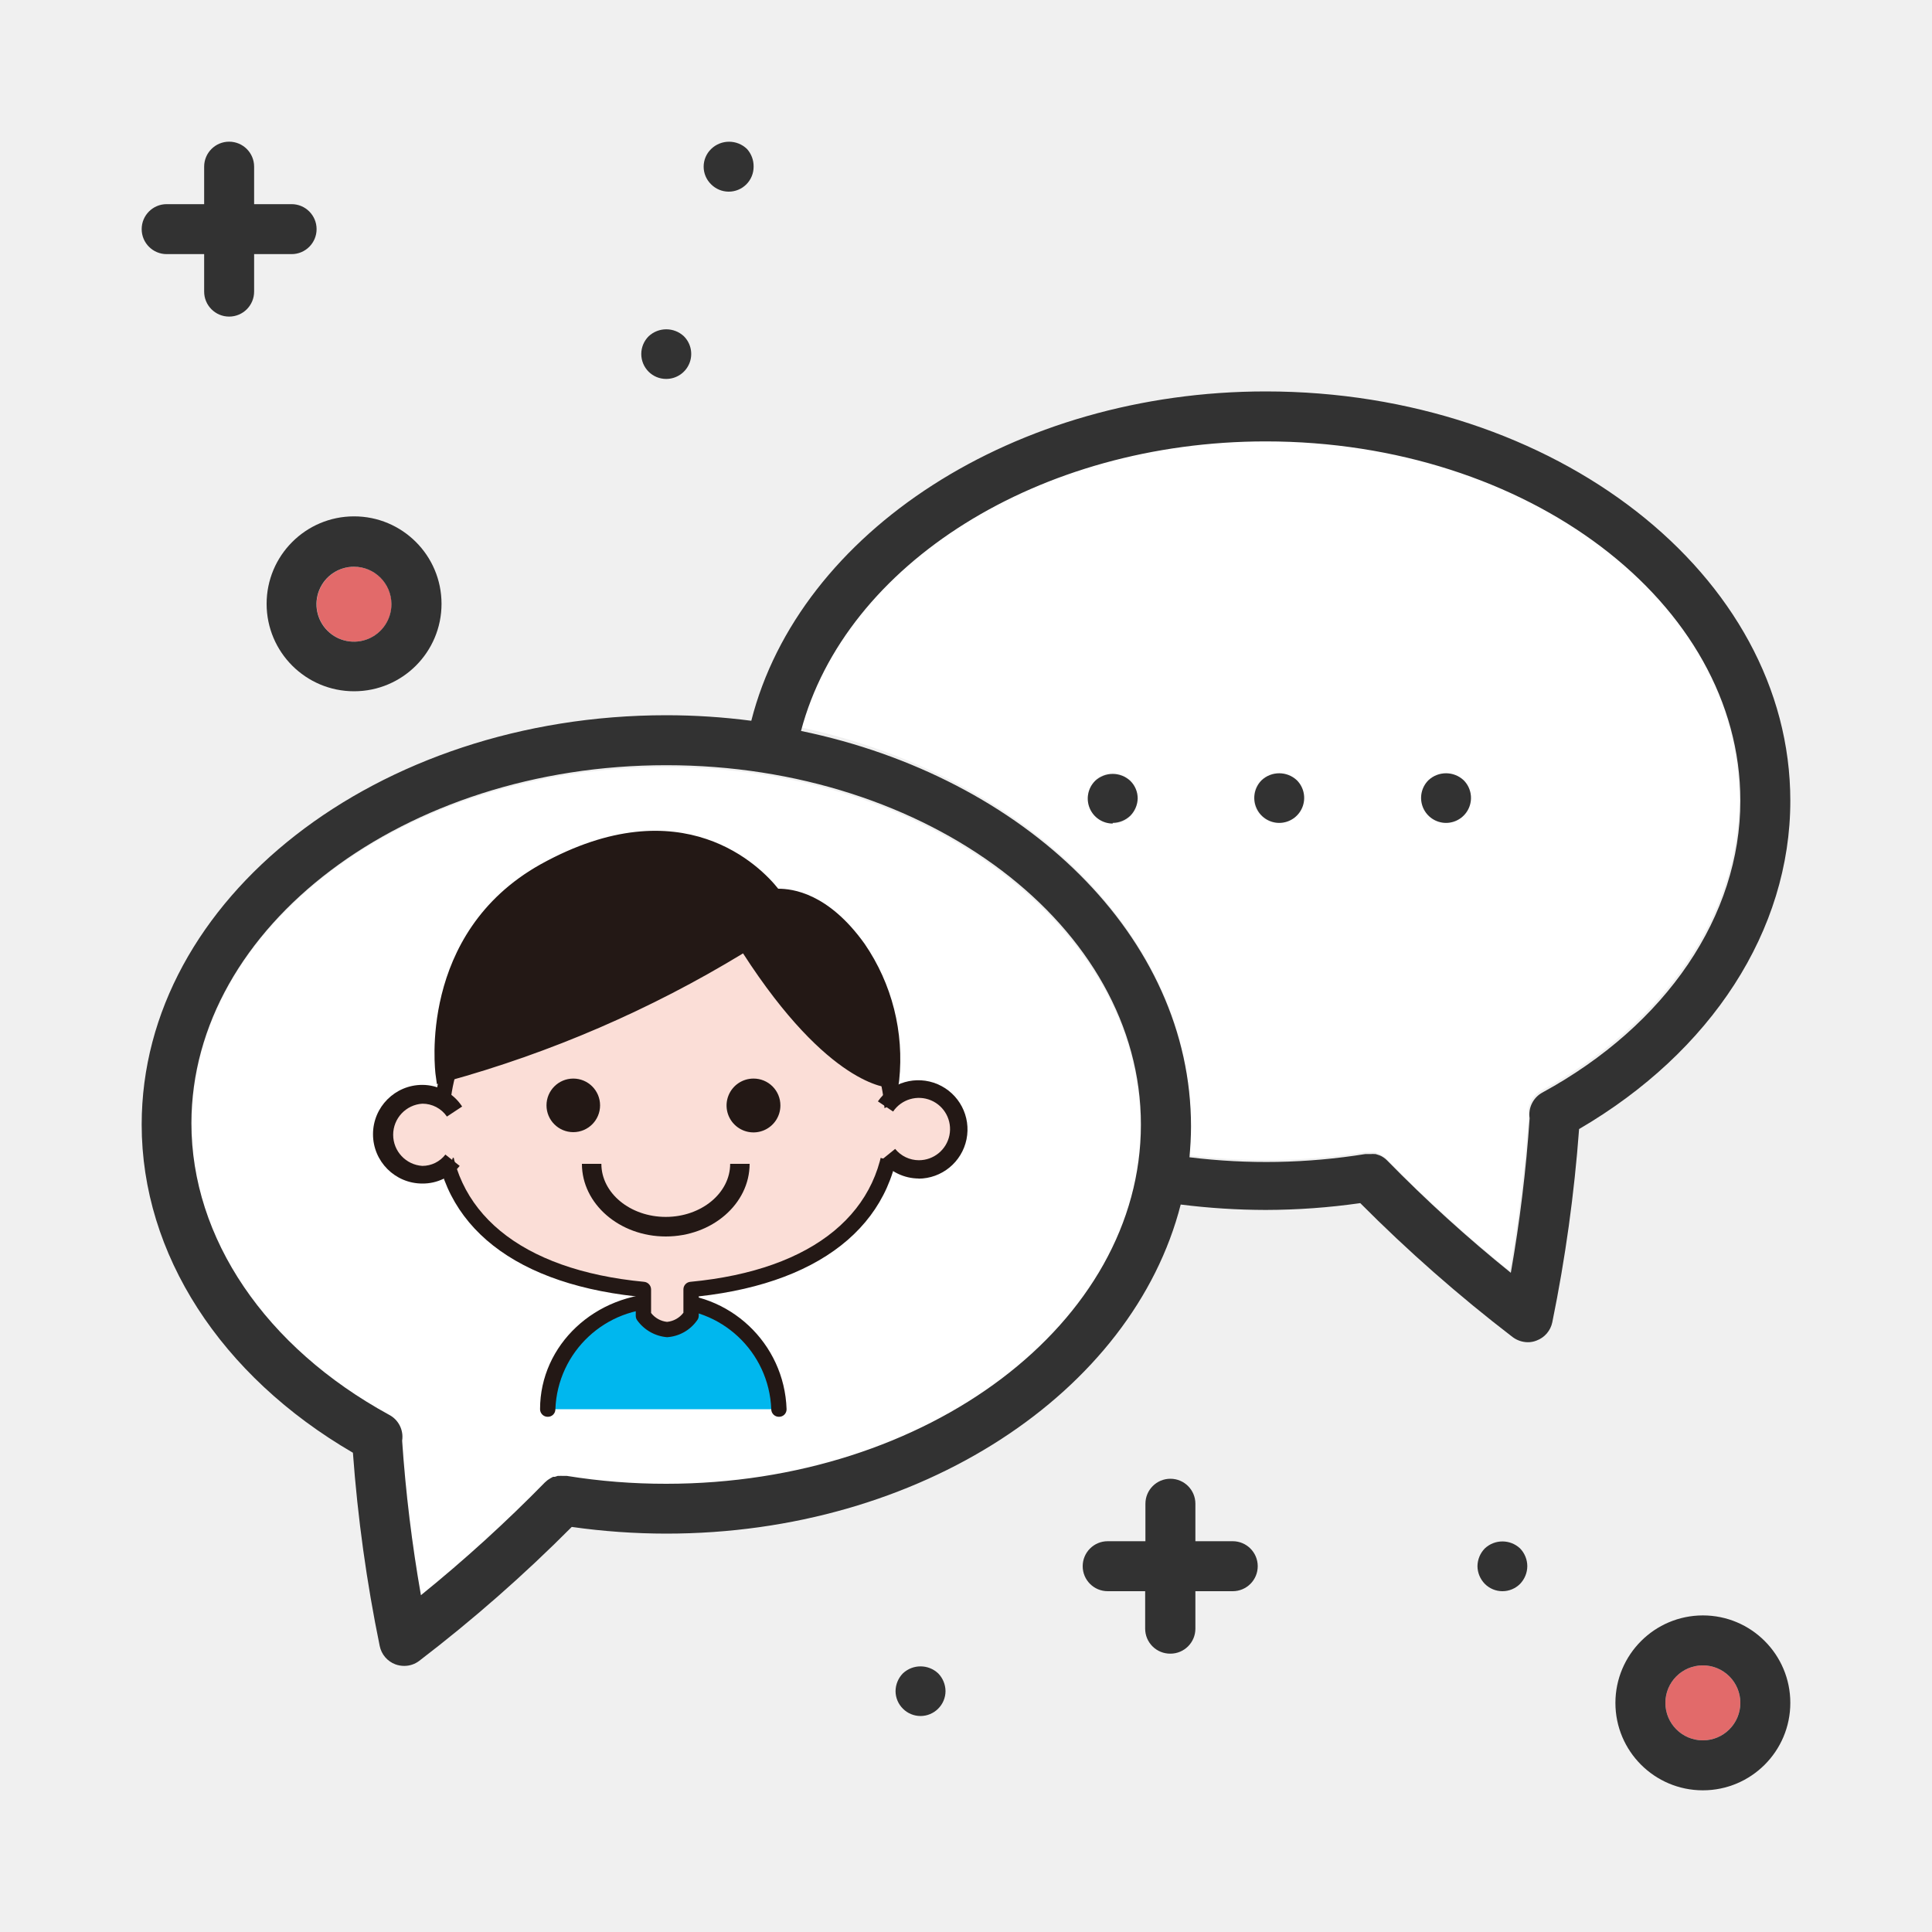
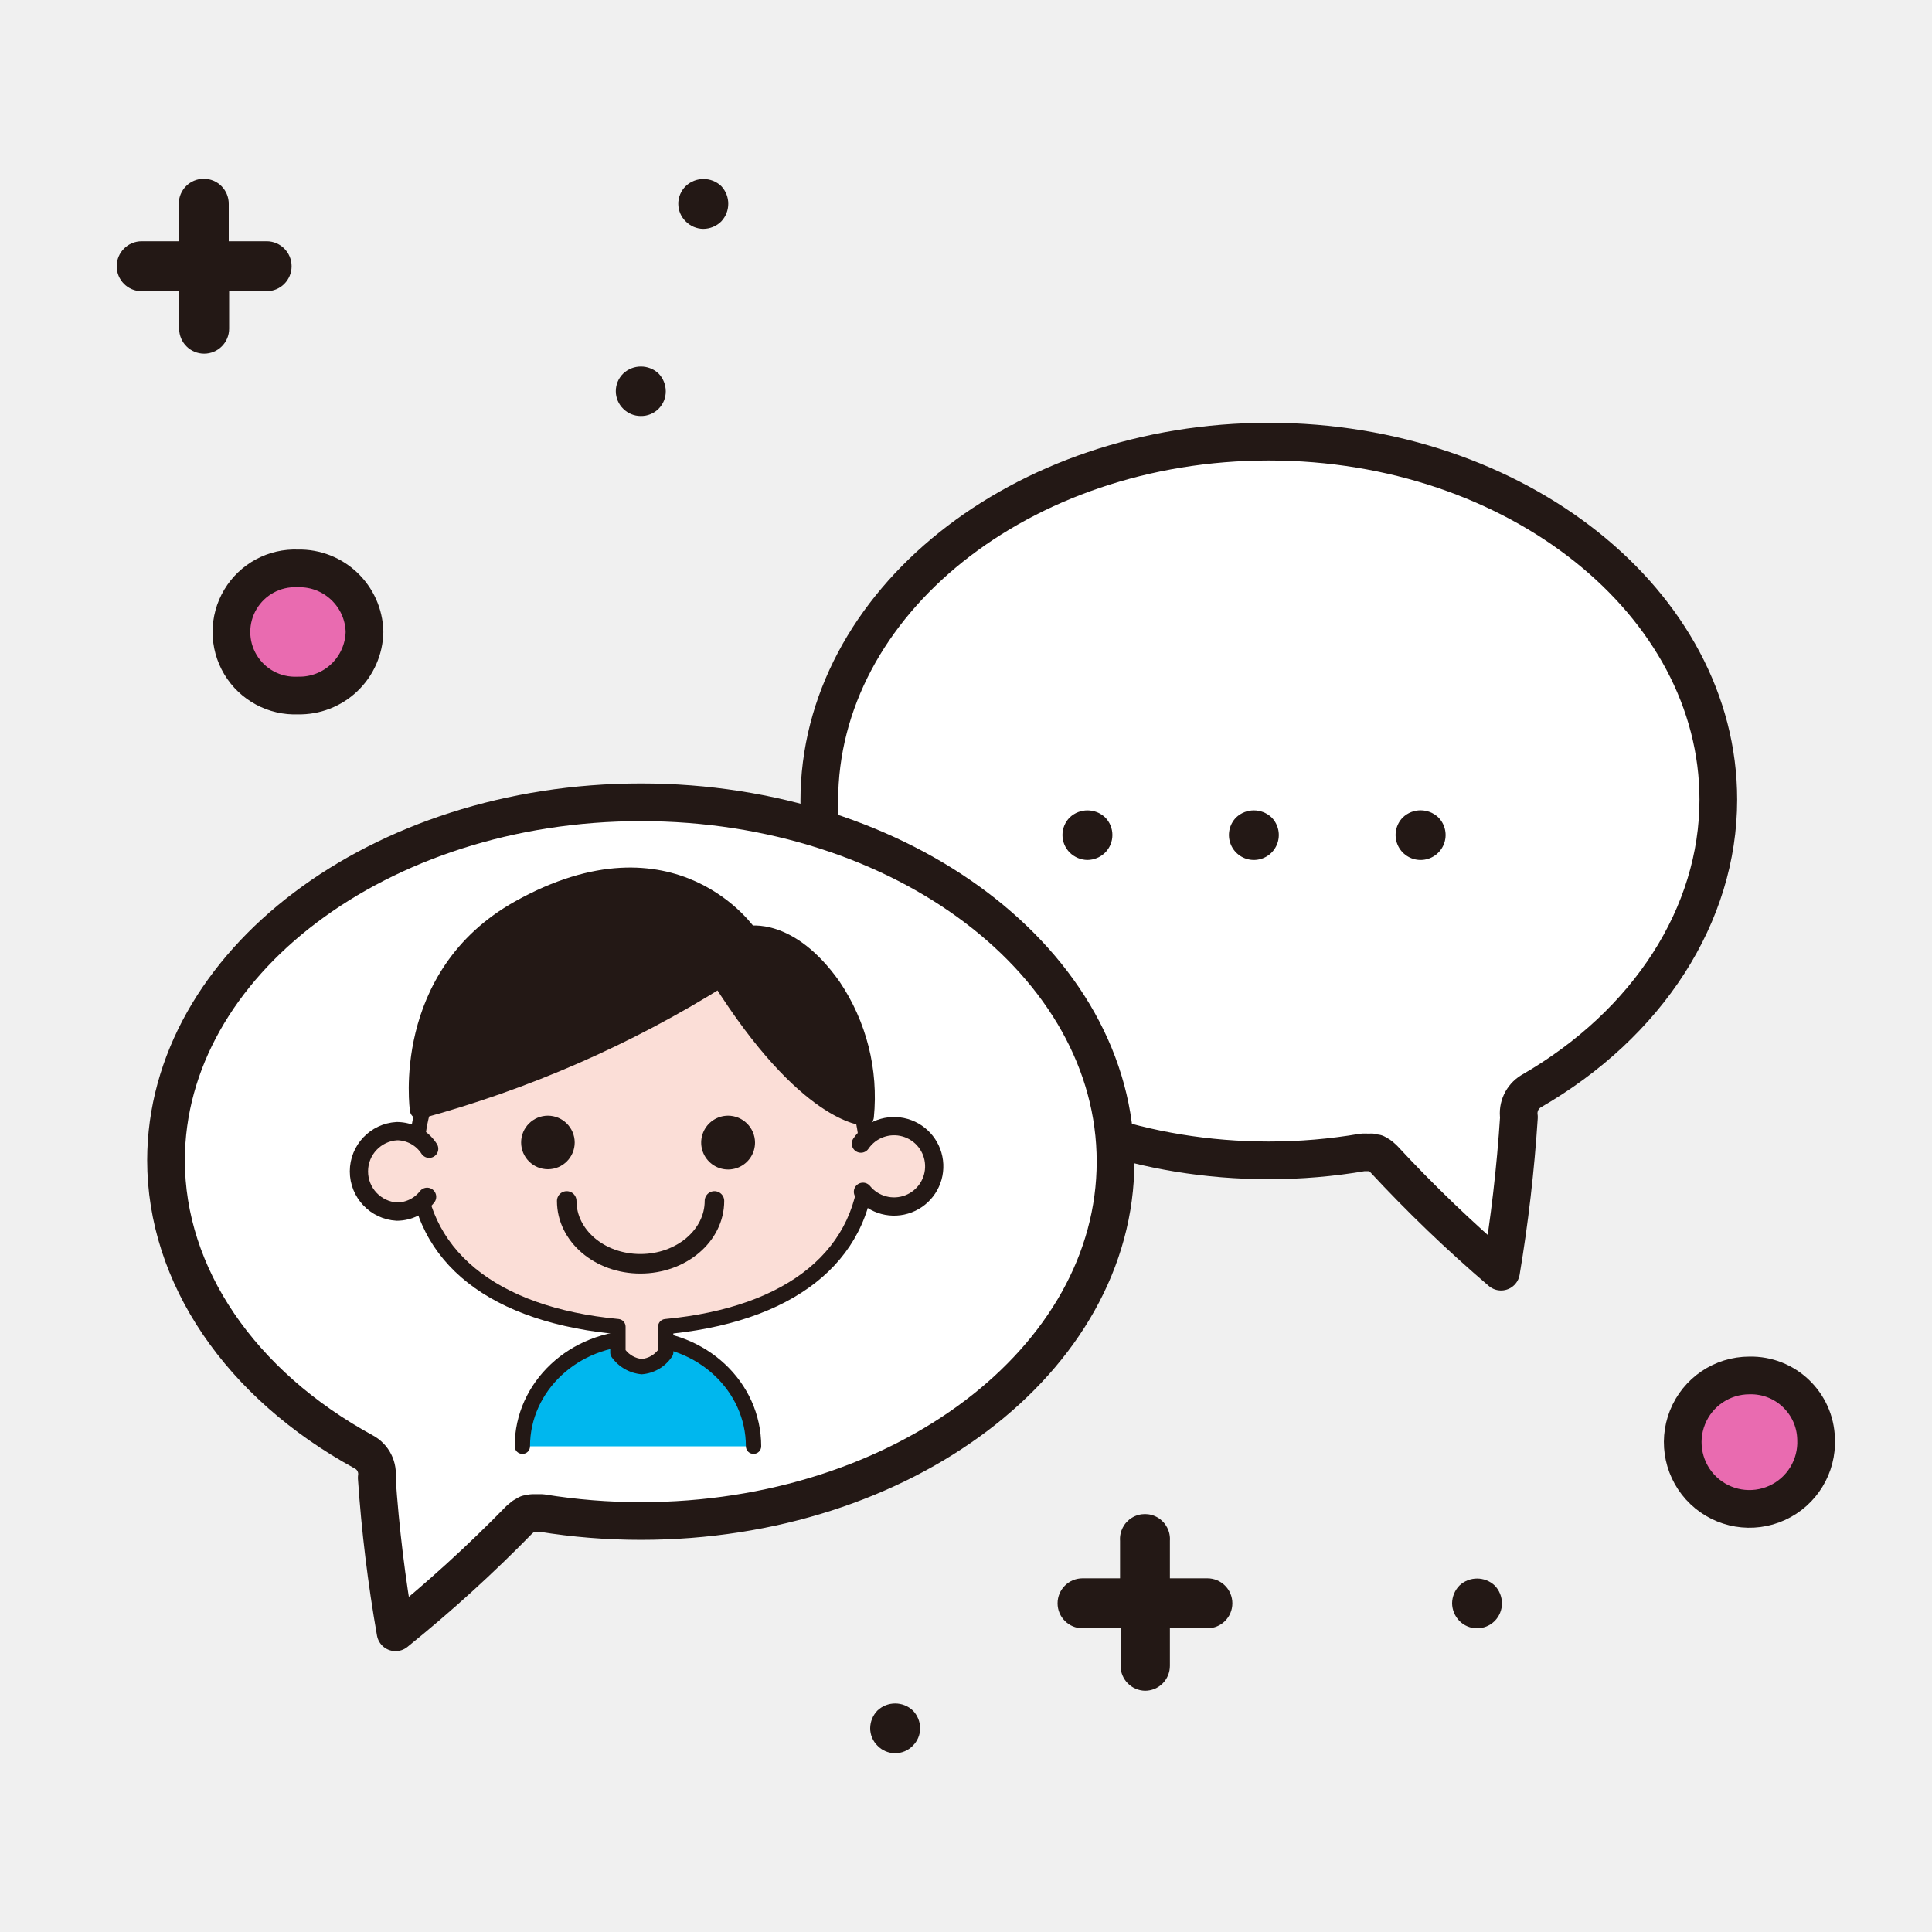
<svg xmlns="http://www.w3.org/2000/svg" id="圖層_1" data-name="圖層 1" viewBox="0 0 150 150">
-   <path d="M129.3,132.21a2.91,2.91,0,1,0,2.91-2.91A2.91,2.91,0,0,0,129.3,132.21Z" style="fill:#e26a6a" />
-   <path d="M30.24,110a1.92,1.92,0,0,1,1,2,114.33,114.33,0,0,0,1.46,12,112.15,112.15,0,0,0,9.64-8.77.27.27,0,0,0,.08-.07,1.66,1.66,0,0,1,.21-.16l.13-.08.2-.11.14,0,.22-.07h.13a1,1,0,0,1,.24,0H44a48,48,0,0,0,7.71.61c20.32,0,36.85-12.51,36.85-27.89s-16.53-27.9-36.85-27.9S14.88,71.92,14.88,87.31C14.88,96.24,20.62,104.71,30.24,110Z" style="fill:#fff" />
-   <path d="M92.45,87.31c0,.8,0,1.6-.12,2.39A48.38,48.38,0,0,0,106,89.45h.34a1.55,1.55,0,0,1,.31,0h.06l.31.1,0,0a1.46,1.46,0,0,1,.3.16l0,0a1.68,1.68,0,0,1,.29.24h0l0,0a109.63,109.63,0,0,0,9.6,8.72,114.15,114.15,0,0,0,1.46-12,1.94,1.94,0,0,1,1-2c9.62-5.25,15.36-13.72,15.36-22.65,0-15.38-16.53-27.9-36.85-27.9-17.55,0-32.64,9.48-36.1,22.33C79.58,60.2,92.45,72.6,92.45,87.31ZM110.9,60.58a2,2,0,0,1,2.74,0,1.94,1.94,0,1,1-2.74,0Zm-13,0a2,2,0,0,1,2.74,0,1.94,1.94,0,1,1-2.74,0ZM85,60.58a2,2,0,0,1,2.74,0A1.91,1.91,0,0,1,88.33,62a2,2,0,0,1-.56,1.37,1.94,1.94,0,0,1-2.75,0,1.93,1.93,0,0,1,0-2.74Z" style="fill:#fff" />
-   <path d="M24.58,46.88A2.91,2.91,0,1,0,27.48,44,2.91,2.91,0,0,0,24.58,46.88Z" style="fill:#e26a6a" />
-   <path d="M115.28,120.22a2,2,0,0,0-.57,1.38,2,2,0,0,0,.57,1.37,1.93,1.93,0,0,0,2.74,0,2,2,0,0,0,.56-1.37,2,2,0,0,0-.56-1.38A2,2,0,0,0,115.28,120.22Z" style="fill:#323232" />
-   <path d="M90.87,128.39a1.94,1.94,0,0,0,1.94-1.94v-2.91h2.9a1.94,1.94,0,1,0,0-3.88h-2.9v-2.91a1.94,1.94,0,0,0-3.88,0v2.91H86a1.94,1.94,0,1,0,0,3.88h2.91v2.91A1.94,1.94,0,0,0,90.87,128.39Z" style="fill:#323232" />
-   <path d="M70.1,129.92a2,2,0,0,0-.57,1.38,1.93,1.93,0,0,0,.57,1.36,1.93,1.93,0,0,0,2.74,0,1.93,1.93,0,0,0,.57-1.36,2,2,0,0,0-.57-1.38A2,2,0,0,0,70.1,129.92Z" style="fill:#323232" />
-   <path d="M125.42,132.21a6.79,6.79,0,1,0,6.79-6.79A6.8,6.8,0,0,0,125.42,132.21Zm9.7,0a2.91,2.91,0,1,1-2.91-2.91A2.91,2.91,0,0,1,135.12,132.21Z" style="fill:#323232" />
-   <path d="M27.4,112.79a117,117,0,0,0,2.08,15,1.93,1.93,0,0,0,1.22,1.43,2,2,0,0,0,.68.12,1.91,1.91,0,0,0,1.18-.4,116.6,116.6,0,0,0,11.83-10.39,52.62,52.62,0,0,0,7.34.52c19.73,0,36.22-11,39.94-25.55a53.52,53.52,0,0,0,6.6.42,52.63,52.63,0,0,0,7.34-.53,117.94,117.94,0,0,0,11.83,10.4,2,2,0,0,0,1.18.4,1.79,1.79,0,0,0,.68-.13,1.93,1.93,0,0,0,1.22-1.42,118.75,118.75,0,0,0,2.08-15c10.28-6,16.4-15.43,16.4-25.49,0-17.52-18.27-31.78-40.73-31.78-19.44,0-36.2,10.87-39.94,25.57a51.05,51.05,0,0,0-6.6-.43C29.27,55.53,11,69.79,11,87.31,11,97.36,17.12,106.81,27.4,112.79ZM98.27,34.27c20.32,0,36.85,12.52,36.85,27.9,0,8.93-5.74,17.4-15.36,22.65a1.94,1.94,0,0,0-1,2,114.15,114.15,0,0,1-1.46,12,109.63,109.63,0,0,1-9.6-8.72l0,0h0a1.68,1.68,0,0,0-.29-.24l0,0a1.46,1.46,0,0,0-.3-.16l0,0-.31-.1h-.06a1.55,1.55,0,0,0-.31,0H106a48.38,48.38,0,0,1-13.65.25c.07-.79.12-1.59.12-2.39,0-14.71-12.87-27.11-30.28-30.71C65.63,43.75,80.72,34.27,98.27,34.27ZM51.73,59.41c20.32,0,36.85,12.51,36.85,27.9S72.05,115.2,51.73,115.2a48,48,0,0,1-7.71-.61h-.35a1,1,0,0,0-.24,0H43.3l-.22.07-.14,0-.2.11-.13.08a1.66,1.66,0,0,0-.21.16.27.27,0,0,1-.08.07,112.15,112.15,0,0,1-9.64,8.77,114.33,114.33,0,0,1-1.46-12,1.92,1.92,0,0,0-1-2c-9.62-5.25-15.36-13.72-15.36-22.65C14.88,71.92,31.41,59.41,51.73,59.41Z" style="fill:#323232" />
-   <path d="M12.94,19.73h2.91v2.91a1.94,1.94,0,1,0,3.88,0V19.73h2.91a1.94,1.94,0,0,0,0-3.88H19.73V12.94a1.94,1.94,0,0,0-3.88,0v2.91H12.94a1.94,1.94,0,1,0,0,3.88Z" style="fill:#323232" />
-   <path d="M50.36,26.11a1.94,1.94,0,0,0,0,2.75,1.92,1.92,0,0,0,1.36.56,1.94,1.94,0,0,0,1.38-3.31A2,2,0,0,0,50.36,26.11Z" style="fill:#323232" />
-   <path d="M55.21,11.57a1.91,1.91,0,0,0,0,2.74,1.93,1.93,0,0,0,1.36.57,1.93,1.93,0,0,0,1.94-1.94A2,2,0,0,0,58,11.57,2,2,0,0,0,55.21,11.57Z" style="fill:#323232" />
-   <path d="M20.7,46.88a6.79,6.79,0,1,0,6.78-6.79A6.79,6.79,0,0,0,20.7,46.88Zm9.69,0A2.91,2.91,0,1,1,27.48,44,2.91,2.91,0,0,1,30.39,46.88Z" style="fill:#323232" />
-   <path d="M99.32,63.89a1.94,1.94,0,0,0,1.37-3.31,2,2,0,0,0-2.74,0,1.94,1.94,0,0,0,1.37,3.31Z" style="fill:#323232" />
-   <path d="M86.39,63.89a2,2,0,0,0,1.38-.57A2,2,0,0,0,88.33,62a1.91,1.91,0,0,0-.57-1.37,2,2,0,0,0-2.74,0,1.94,1.94,0,0,0,1.37,3.31Z" style="fill:#323232" />
-   <path d="M112.27,63.89a1.94,1.94,0,0,0,1.37-3.31,2,2,0,0,0-2.74,0,1.94,1.94,0,0,0,1.37,3.31Z" style="fill:#323232" />
-   <path d="M60.48,109.41H42.53a8.7,8.7,0,0,1,9-8.41A8.71,8.71,0,0,1,60.48,109.41Z" style="fill:#00b7ee" />
-   <path d="M60.48,110a.59.59,0,0,1-.6-.59,8.13,8.13,0,0,0-8.38-7.82,8.13,8.13,0,0,0-8.38,7.82.58.58,0,0,1-.59.59.59.59,0,0,1-.6-.59c0-5,4.3-9,9.57-9a9.31,9.31,0,0,1,9.57,9A.58.58,0,0,1,60.48,110Z" style="fill:#231815" />
-   <path d="M69.3,87.05c0-8.71-7.83-15.76-17.5-15.76s-17.5,7-17.5,15.76c0,8.14,6.86,12.23,15.65,13.06v2a2.16,2.16,0,0,0,3.7,0v-2C62.45,99.28,69.3,95.19,69.3,87.05Z" style="fill:#fbded7" />
-   <path d="M51.79,103.82h0a3.18,3.18,0,0,1-2.33-1.33.59.59,0,0,1-.1-.34v-1.5c-10-1.1-15.65-6-15.65-13.6,0-9,8.11-16.36,18.09-16.36S69.9,78,69.9,87.05c0,7.57-5.7,12.5-15.65,13.6v1.5a.59.59,0,0,1-.14.38A3.09,3.09,0,0,1,51.79,103.82Zm-1.24-1.88a1.81,1.81,0,0,0,1.24.69h0a1.81,1.81,0,0,0,1.27-.71v-1.81a.59.59,0,0,1,.54-.59c9.6-.91,15.11-5.46,15.11-12.47,0-8.36-7.59-15.17-16.91-15.17S34.89,78.69,34.89,87.05c0,7,5.51,11.56,15.12,12.47a.6.6,0,0,1,.54.59Z" style="fill:#231815" />
-   <path d="M57.9,73A86.71,86.71,0,0,1,34.5,83.27S33,72.91,42.31,67.72c12-6.71,17.79,2,17.79,2s3.13-.7,6.46,4a15.35,15.35,0,0,1,2.55,10.1S64.63,83.74,57.9,73Z" style="fill:#fbded7" />
-   <path d="M69.73,84.45h-.62c-.19,0-4.77-.12-11.42-10.43a90.43,90.43,0,0,1-23,9.94l-.77.21-.11-.8c0-.1-1.44-10.9,8.17-16.27C53,61,59.11,67.34,60.42,69c1.1,0,3.88.32,6.71,4.28a15.81,15.81,0,0,1,2.68,10.61ZM58.11,72.05l.39.62c4.9,7.78,8.54,9.72,10,10.21A14.62,14.62,0,0,0,66,74.06c-3-4.16-5.62-3.69-5.73-3.67l-.47.09-.27-.39c-.22-.33-5.58-8-16.85-1.75-7.28,4.07-7.62,11.55-7.52,14a87.61,87.61,0,0,0,22.37-9.9Z" style="fill:#231815" />
-   <path d="M69.11,84.34c-.19,0-4.74-.12-11.39-10.47a90.26,90.26,0,0,1-23.07,10,.62.62,0,0,1-.48-.08.57.57,0,0,1-.26-.41c0-.11-1.42-10.83,8.11-16.16a18.42,18.42,0,0,1,8.89-2.62,12,12,0,0,1,9.47,4.49h.19c1,0,3.74.41,6.47,4.24A15.84,15.84,0,0,1,69.7,83.83.59.59,0,0,1,69.11,84.34Z" style="fill:#231815" />
-   <path d="M60.59,85.82a2.09,2.09,0,1,1-2.09-2.08A2.08,2.08,0,0,1,60.59,85.82Z" style="fill:#231815" />
-   <path d="M46.59,85.82a2.08,2.08,0,1,1-2.08-2.08A2.08,2.08,0,0,1,46.59,85.82Z" style="fill:#231815" />
-   <path d="M31.22,86.24a2.8,2.8,0,0,0,1.14,3.83c1,.45,3-.23,3-.23v-3.6S32.25,84.7,31.22,86.24Z" style="fill:#fbded7" />
-   <path d="M72.35,86.24c-1-1.54-4.17,0-4.17,0v3.6s2.06.68,3,.23A2.8,2.8,0,0,0,72.35,86.24Z" style="fill:#fbded7" />
-   <path d="M35.13,90a3,3,0,0,1-2.34,1.14,3.12,3.12,0,0,1,0-6.24,3,3,0,0,1,2.5,1.36" style="fill:#fbded7" />
-   <path d="M32.79,91.89a3.83,3.83,0,0,1,0-7.66,3.7,3.7,0,0,1,3.09,1.68l-1.18.78a2.3,2.3,0,0,0-1.91-1,2.42,2.42,0,0,0,0,4.83,2.26,2.26,0,0,0,1.79-.88l1.11.88A3.68,3.68,0,0,1,32.79,91.89Z" style="fill:#231815" />
-   <path d="M69,89.64a3.08,3.08,0,0,0,2.39,1.15,3.13,3.13,0,0,0,0-6.25,3.07,3.07,0,0,0-2.55,1.37" style="fill:#fbded7" />
-   <path d="M71.34,91.5a3.8,3.8,0,0,1-2.94-1.41l1.1-.89a2.38,2.38,0,0,0,1.84.88,2.42,2.42,0,1,0-2-3.78l-1.18-.79a3.82,3.82,0,1,1,3.14,6Z" style="fill:#231815" />
-   <path d="M51.69,96c-3.59,0-6.51-2.53-6.51-5.64h1.51c0,2.27,2.24,4.12,5,4.12s5-1.85,5-4.12H58.2C58.2,93.47,55.28,96,51.69,96Z" style="fill:#231815" />
+   <path d="M98.51,34.29c-19.25,0-34.9,12.52-34.9,27.9s15.65,27.9,34.9,27.9a43.16,43.16,0,0,0,7.3-.62h.33a1.81,1.81,0,0,1,.23,0l.12,0a.86.86,0,0,1,.21.07l.13,0a1.18,1.18,0,0,1,.19.11l.13.08.19.17.07.06a108.17,108.17,0,0,0,9.13,8.77,119.8,119.8,0,0,0,1.39-12,2,2,0,0,1,.93-2c9.11-5.25,14.55-13.72,14.55-22.65C133.41,46.81,117.75,34.29,98.51,34.29Z" style="fill:#fff;stroke:#231815;stroke-linecap:round;stroke-linejoin:round;stroke-width:2.926px" />
+   <path d="M28.27,112.84a1.94,1.94,0,0,1,1,2,114.47,114.47,0,0,0,1.46,12A109,109,0,0,0,40.35,118l.08-.06.2-.17.14-.08.19-.11.15,0a.81.81,0,0,1,.22-.07l.13,0a2,2,0,0,1,.24,0h.35a48,48,0,0,0,7.71.62c20.32,0,36.85-12.52,36.85-27.9s-16.53-27.9-36.85-27.9S12.91,74.81,12.91,90.19C12.91,99.12,18.65,107.59,28.27,112.84Z" style="fill:#fff" />
+   <path d="M108.92,63.46a2,2,0,0,1,2.75,0,1.94,1.94,0,1,1-2.75,0ZM96,63.46a2,2,0,0,1,2.74,0,1.94,1.94,0,1,1-2.74,0Zm-12.93,0a2,2,0,0,1,2.74,0,1.94,1.94,0,0,1,0,2.74,2,2,0,0,1-1.38.57,2,2,0,0,1-1.37-.57,1.93,1.93,0,0,1,0-2.74Z" style="fill:#fff" />
+   <path d="M113.31,123.1a2,2,0,0,0-.57,1.38,2,2,0,0,0,.57,1.37,1.91,1.91,0,0,0,1.36.57,1.93,1.93,0,0,0,1.94-1.94,2,2,0,0,0-.56-1.38A2,2,0,0,0,113.31,123.1Z" style="fill:#231815" />
+   <path d="M88.9,131.27a1.93,1.93,0,0,0,1.93-1.94v-2.91h2.91a1.94,1.94,0,1,0,0-3.88H90.83v-2.91a1.94,1.94,0,1,0-3.87,0v2.91H84.05a1.94,1.94,0,0,0,0,3.88H87v2.91A1.94,1.94,0,0,0,88.9,131.27Z" style="fill:#231815" />
+   <path d="M68.13,132.8a2,2,0,0,0-.57,1.38,1.91,1.91,0,0,0,.57,1.36,1.91,1.91,0,0,0,2.74,0,1.91,1.91,0,0,0,.57-1.36,2,2,0,0,0-.57-1.38A2,2,0,0,0,68.13,132.8Z" style="fill:#231815" />
+   <path d="M49.76,62.29c20.32,0,36.85,12.52,36.85,27.9s-16.53,27.9-36.85,27.9a48,48,0,0,1-7.71-.62H41.7a2,2,0,0,0-.24,0l-.13,0a.81.81,0,0,0-.22.07l-.15,0-.19.11-.14.08-.2.17-.08.06a109,109,0,0,1-9.64,8.77,114.47,114.47,0,0,1-1.46-12,1.94,1.94,0,0,0-1-2c-9.62-5.25-15.36-13.72-15.36-22.65C12.91,74.81,29.44,62.29,49.76,62.29Z" style="fill:#fff;stroke:#231815;stroke-linecap:round;stroke-linejoin:round;stroke-width:2.926px" />
+   <path d="M11,22.61h2.91v2.91a1.94,1.94,0,0,0,3.88,0V22.61h2.91a1.94,1.94,0,0,0,0-3.88H17.76V15.82a1.94,1.94,0,0,0-3.88,0v2.91H11a1.94,1.94,0,1,0,0,3.88Z" style="fill:#231815" />
+   <path d="M48.39,29a1.91,1.91,0,0,0,0,2.74,1.92,1.92,0,0,0,1.36.56,1.91,1.91,0,0,0,1.94-1.93A2,2,0,0,0,51.13,29,2,2,0,0,0,48.39,29Z" style="fill:#231815" />
+   <path d="M53.24,14.45a1.91,1.91,0,0,0,0,2.74,1.94,1.94,0,0,0,1.36.58A2,2,0,0,0,56,17.19a2,2,0,0,0,0-2.74A2,2,0,0,0,53.24,14.45Z" style="fill:#231815" />
+   <path d="M97.35,66.77a1.94,1.94,0,0,0,1.37-3.31,2,2,0,0,0-2.74,0,1.94,1.94,0,0,0,1.37,3.31Z" style="fill:#231815" />
+   <path d="M84.42,66.77a2,2,0,0,0,1.38-.57,1.94,1.94,0,0,0,0-2.74,2,2,0,0,0-2.74,0,1.93,1.93,0,0,0,0,2.74A2,2,0,0,0,84.42,66.77Z" style="fill:#231815" />
+   <path d="M110.3,66.77a1.94,1.94,0,0,0,1.37-3.31,2,2,0,0,0-2.75,0,1.94,1.94,0,0,0,1.38,3.31Z" style="fill:#231815" />
+   <path d="M58.51,112.29H40.56a8.71,8.71,0,0,1,9-8.41C54.49,103.88,58.51,107.65,58.51,112.29Z" style="fill:#00b7ee" />
+   <path d="M58.51,112.88a.59.59,0,0,1-.6-.59c0-4.31-3.76-7.81-8.38-7.81s-8.38,3.5-8.38,7.81a.58.58,0,0,1-.59.59.59.59,0,0,1-.6-.59c0-5,4.3-9,9.57-9s9.57,4,9.57,9A.59.59,0,0,1,58.51,112.88Z" style="fill:#231815" />
+   <path d="M67.33,89.93c0-8.7-7.83-15.76-17.5-15.76s-17.5,7.06-17.5,15.76c0,8.14,6.85,12.23,15.65,13.06v2a2.16,2.16,0,0,0,3.7,0v-2C60.48,102.16,67.33,98.07,67.33,89.93Z" style="fill:#fbded7" />
+   <path d="M49.82,106.7h0a3.18,3.18,0,0,1-2.33-1.33.6.6,0,0,1-.11-.34v-1.5c-10-1.09-15.64-6-15.64-13.6,0-9,8.11-16.35,18.09-16.35s18.1,7.33,18.1,16.35c0,7.57-5.7,12.51-15.65,13.6V105a.59.59,0,0,1-.14.38A3.09,3.09,0,0,1,49.82,106.7Zm-1.25-1.88a1.86,1.86,0,0,0,1.25.69h0a1.83,1.83,0,0,0,1.27-.7V103a.6.6,0,0,1,.54-.59c9.6-.91,15.11-5.45,15.11-12.47,0-8.36-7.59-15.16-16.91-15.16s-16.91,6.8-16.91,15.16c0,7,5.51,11.56,15.12,12.47a.6.6,0,0,1,.53.59Z" style="fill:#231815" />
+   <path d="M55.93,75.93a87.08,87.08,0,0,1-23.4,10.23S31.05,75.79,40.34,70.6c12-6.7,17.79,2,17.79,2s3.13-.7,6.46,4a15.32,15.32,0,0,1,2.55,10.09S62.66,86.62,55.93,75.93Z" style="fill:#fbded7;stroke:#231815;stroke-linecap:round;stroke-linejoin:round;stroke-width:1.417px" />
+   <path d="M67.14,87.22c-.19,0-4.74-.12-11.39-10.47a90.26,90.26,0,0,1-23.07,10,.58.58,0,0,1-.48-.08.57.57,0,0,1-.26-.41c0-.11-1.42-10.83,8.11-16.16a18.53,18.53,0,0,1,8.89-2.62A12,12,0,0,1,58.41,72h.19c1,0,3.73.42,6.47,4.24a15.85,15.85,0,0,1,2.66,10.53A.59.59,0,0,1,67.14,87.22Z" style="fill:#231815" />
+   <path d="M58.62,88.7a2.09,2.09,0,1,1-2.09-2.08A2.1,2.1,0,0,1,58.62,88.7Z" style="fill:#231815" />
+   <path d="M44.62,88.7a2.08,2.08,0,1,1-2.08-2.08A2.09,2.09,0,0,1,44.62,88.7Z" style="fill:#231815" />
+   <path d="M29.25,89.12A2.8,2.8,0,0,0,30.39,93c1,.46,3-.23,3-.23v-3.6S30.28,87.58,29.25,89.12Z" style="fill:#fbded7" />
+   <path d="M70.38,89.12c-1-1.54-4.17,0-4.17,0v3.6s2.06.69,3,.23A2.8,2.8,0,0,0,70.38,89.12Z" style="fill:#fbded7" />
+   <path d="M33.16,92.92a3,3,0,0,1-2.34,1.15,3.13,3.13,0,0,1,0-6.25,3,3,0,0,1,2.5,1.37" style="fill:#fbded7;stroke:#231815;stroke-linecap:round;stroke-linejoin:round;stroke-width:1.417px" />
+   <path d="M67,92.53a3.12,3.12,0,1,0-.16-3.74" style="fill:#fbded7;stroke:#231815;stroke-linecap:round;stroke-linejoin:round;stroke-width:1.417px" />
+   <path d="M55.47,93.24c0,2.7-2.58,4.88-5.75,4.88S44,95.94,44,93.24" style="fill:none;stroke:#231815;stroke-linecap:round;stroke-linejoin:round;stroke-width:1.516px" />
+   <path d="M28.3,49.06A5.05,5.05,0,0,1,23.13,54a4.94,4.94,0,1,1,0-9.87A5.05,5.05,0,0,1,28.3,49.06Z" style="fill:#e96bb0;stroke:#231815;stroke-linecap:round;stroke-linejoin:round;stroke-width:2.926px" />
+   <path d="M141,111.72a5.18,5.18,0,1,1-5.17-4.93A5.06,5.06,0,0,1,141,111.72Z" style="fill:#e96bb0;stroke:#231815;stroke-linecap:round;stroke-linejoin:round;stroke-width:2.926px" />
</svg>
